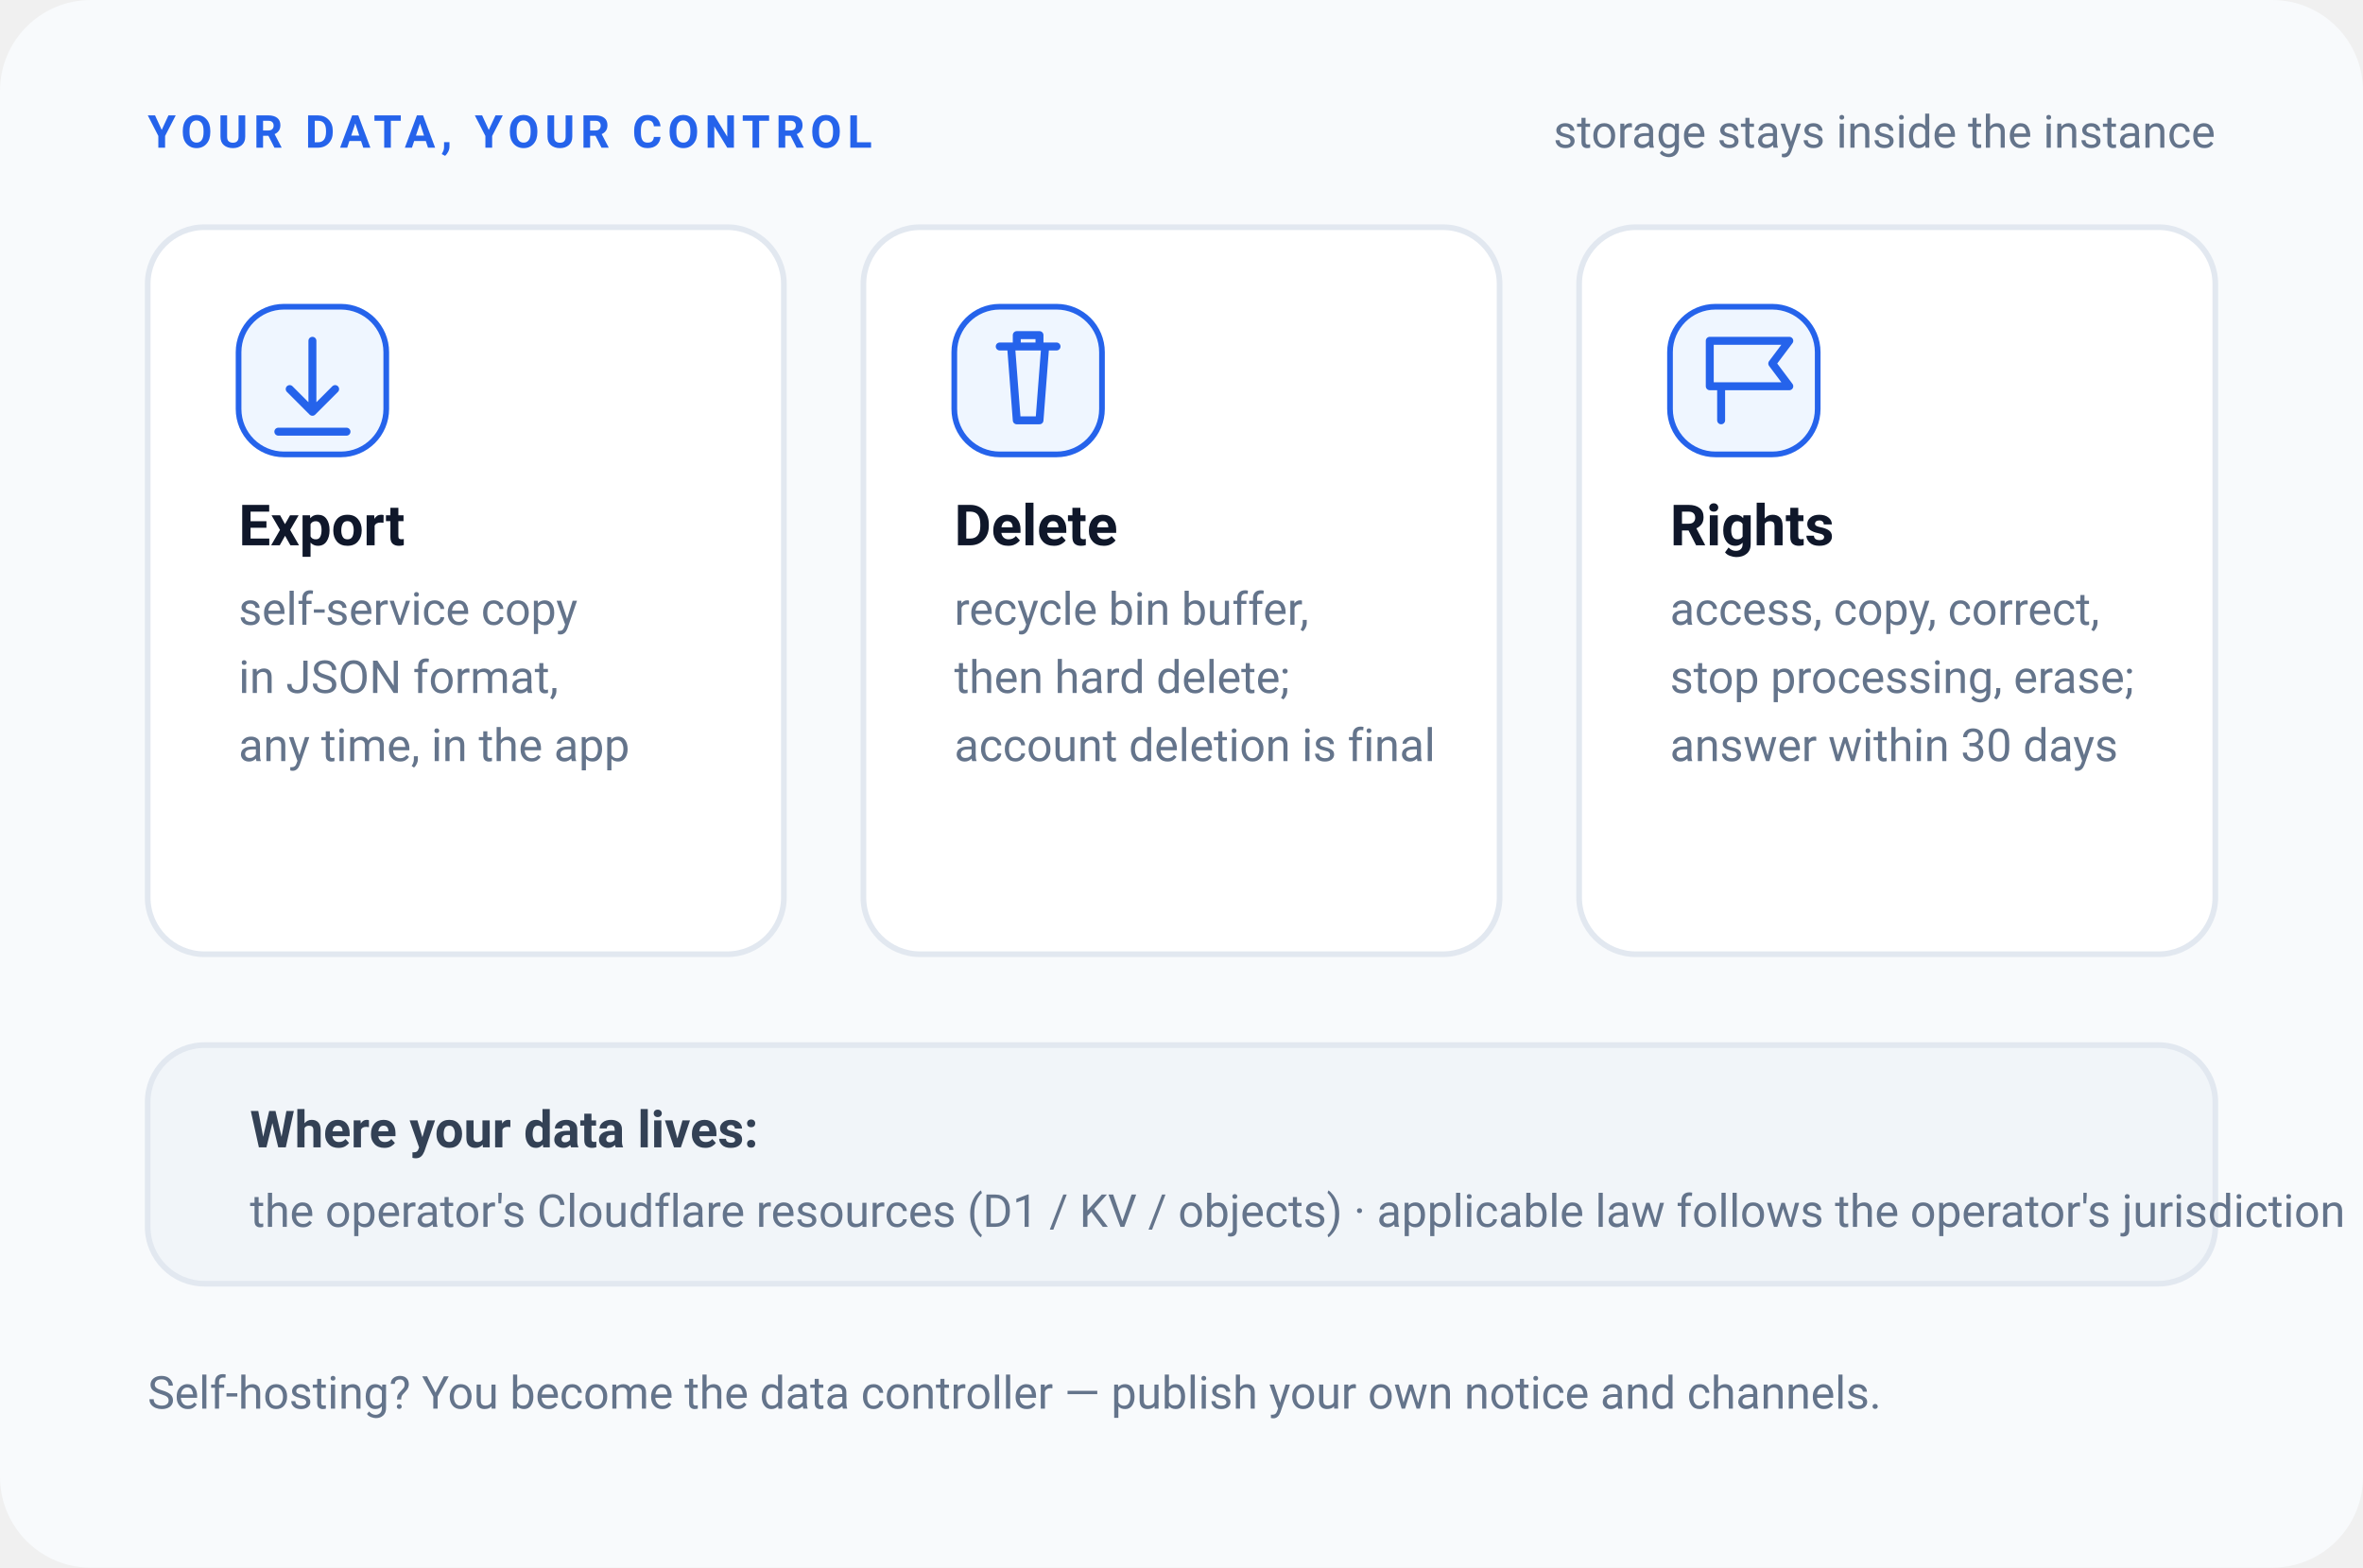
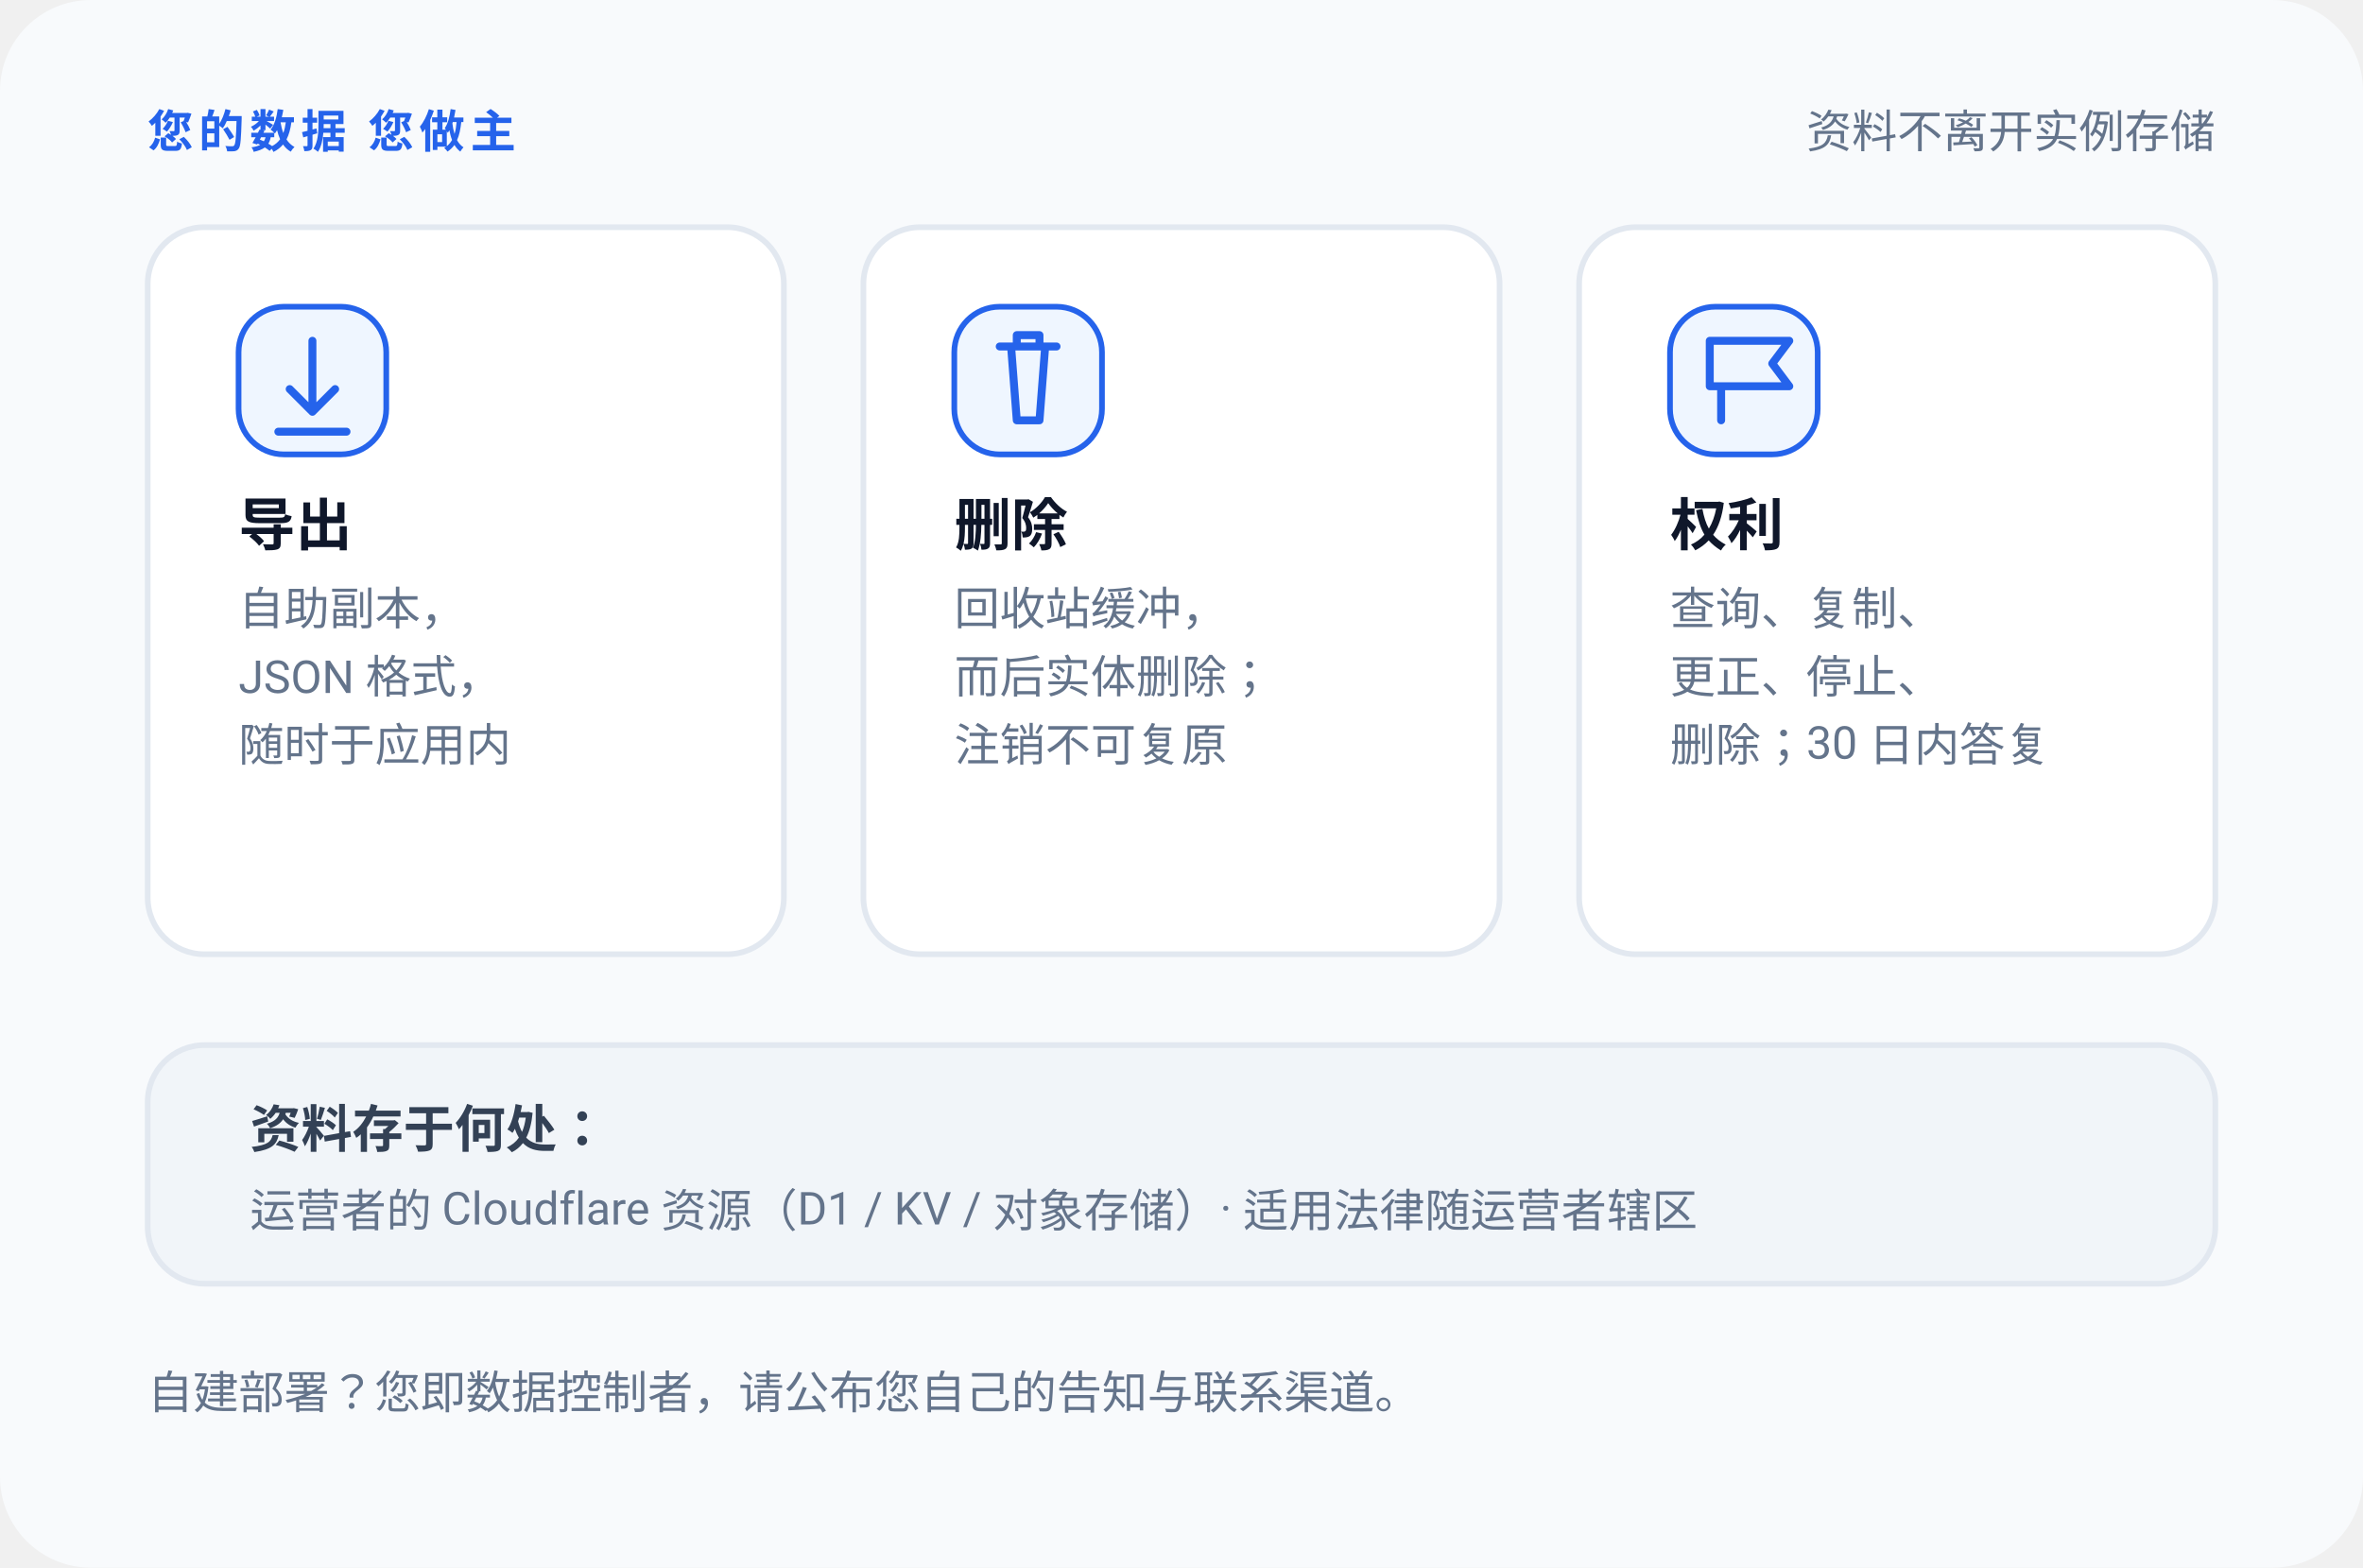
- <svg xmlns="http://www.w3.org/2000/svg" width="416" height="276" viewBox="0 0 416 276" role="img" aria-label="Data sovereignty: self-service export, deletion with a recycle buffer, and enforceable rights">
+ <svg xmlns="http://www.w3.org/2000/svg" width="416" height="276" viewBox="0 0 416 276" role="img" aria-label="数据自主控制示意：自助导出、删除缓冲与权利行使，资料保存于运营者的 Cloudflare 资源内">
  <style>
    .bg { fill: #f8fafc; }
    .card { fill: #ffffff; stroke: #e2e8f0; stroke-width: 1; }
    .base { fill: #f1f5f9; stroke: #e2e8f0; stroke-width: 1; }
    .ico { fill: #eff6ff; stroke: #2563eb; stroke-width: 1; }
    .icod { fill: none; stroke: #2563eb; stroke-width: 1.4; stroke-linecap: round; stroke-linejoin: round; }
-     .t { font: 600 10px -apple-system, 'Segoe UI', Roboto, 'PingFang TC', 'Microsoft JhengHei', sans-serif; fill: #0f172a; }
-     .b { font: 400 8px -apple-system, 'Segoe UI', Roboto, 'PingFang TC', 'Microsoft JhengHei', sans-serif; fill: #64748b; }
-     .tag { font: 600 8px -apple-system, 'Segoe UI', Roboto, sans-serif; letter-spacing: 1px; fill: #2563eb; }
-     .bt { font: 600 9px -apple-system, 'Segoe UI', Roboto, sans-serif; fill: #334155; }
+     .t { font: 600 10px -apple-system, 'Segoe UI', Roboto, 'PingFang TC', 'Microsoft JhengHei', 'Noto Sans', sans-serif; fill: #0f172a; }
+     .b { font: 400 8px -apple-system, 'Segoe UI', Roboto, 'PingFang TC', 'Microsoft JhengHei', 'Noto Sans', sans-serif; fill: #64748b; }
+     .tag { font: 600 8px -apple-system, 'Segoe UI', Roboto, 'PingFang TC', 'Microsoft JhengHei', 'Noto Sans', sans-serif; letter-spacing: 1px; fill: #2563eb; }
+     .bt { font: 600 9px -apple-system, 'Segoe UI', Roboto, 'PingFang TC', 'Microsoft JhengHei', 'Noto Sans', sans-serif; fill: #334155; }
    @media (prefers-color-scheme: dark) {
      .bg { fill: #0b0f19; }
      .card { fill: #111827; stroke: #1e293b; }
      .base { fill: #111827; stroke: #1e293b; }
      .ico { fill: rgba(59,130,246,0.10); stroke: #3b82f6; }
      .icod { stroke: #60a5fa; }
      .t { fill: #f1f5f9; }
      .b { fill: #94a3b8; }
      .tag { fill: #60a5fa; }
      .bt { fill: #cbd5e1; }
    }
  </style>
  <rect class="bg" width="416" height="276" rx="16" />
-   <text class="tag" x="26" y="26">YOUR DATA, YOUR CONTROL</text>
-   <text class="b" x="390" y="26" text-anchor="end">storage stays inside the instance</text>
+   <text class="tag" x="26" y="26">您的数据 您做主</text>
+   <text class="b" x="390" y="26" text-anchor="end">资料不离开实例存储</text>
  <rect class="card" x="26" y="40" width="112" height="128" rx="10" />
  <rect class="ico" x="42" y="54" width="26" height="26" rx="8" />
  <path class="icod" d="M55 60 V72 M51 68.5 L55 72.5 L59 68.5" />
  <path class="icod" d="M49 76 H61" />
-   <text class="t" x="42" y="96">Export</text>
-   <text class="b" x="42" y="110">self-service copy</text>
-   <text class="b" x="42" y="122">in JSON format,</text>
-   <text class="b" x="42" y="134">any time, in the app</text>
+   <text class="t" x="42" y="96">导出</text>
+   <text class="b" x="42" y="110">自助副本，</text>
+   <text class="b" x="42" y="122">JSON 格式，</text>
+   <text class="b" x="42" y="134">随时于应用内</text>
  <rect class="card" x="152" y="40" width="112" height="128" rx="10" />
  <rect class="ico" x="168" y="54" width="26" height="26" rx="8" />
  <path class="icod" d="M176 61 H186 M179 61 V59 H183 V61 M178 61 L179 74 H183 L184 61" />
-   <text class="t" x="168" y="96">Delete</text>
-   <text class="b" x="168" y="110">recycle bin buffer,</text>
-   <text class="b" x="168" y="122">then hard delete;</text>
-   <text class="b" x="168" y="134">account deletion is final</text>
+   <text class="t" x="168" y="96">删除</text>
+   <text class="b" x="168" y="110">回收站缓冲，</text>
+   <text class="b" x="168" y="122">而后实体删除；</text>
+   <text class="b" x="168" y="134">注销不可复原</text>
  <rect class="card" x="278" y="40" width="112" height="128" rx="10" />
  <rect class="ico" x="294" y="54" width="26" height="26" rx="8" />
  <path class="icod" d="M301 60 H315 L312 64 L315 68 H301 Z M303 68 V74" />
-   <text class="t" x="294" y="96">Rights</text>
-   <text class="b" x="294" y="110">access, copy, correct,</text>
-   <text class="b" x="294" y="122">stop processing, erase;</text>
-   <text class="b" x="294" y="134">answer within 30 days</text>
+   <text class="t" x="294" y="96">权利</text>
+   <text class="b" x="294" y="110">查询、复制、</text>
+   <text class="b" x="294" y="122">更正、停止、</text>
+   <text class="b" x="294" y="134">删除；30 日内答复</text>
  <rect class="base" x="26" y="184" width="364" height="42" rx="10" />
-   <text class="bt" x="44" y="202">Where your data lives:</text>
-   <text class="b" x="44" y="216">the operator's Cloudflare resources (D1 / KV / objects) · applicable law follows the operator's jurisdiction</text>
-   <text class="b" x="26" y="248">Self-hosting? You become the data controller — publish your own notice and channels.</text>
+   <text class="bt" x="44" y="202">资料存于何处：</text>
+   <text class="b" x="44" y="216">运营者的 Cloudflare 资源（D1 / KV / 对象存储）· 适用法律随运营者辖区</text>
+   <text class="b" x="26" y="248">自建部署？您即数据控制者，请公布您自己的告知与联系渠道。</text>
</svg>
